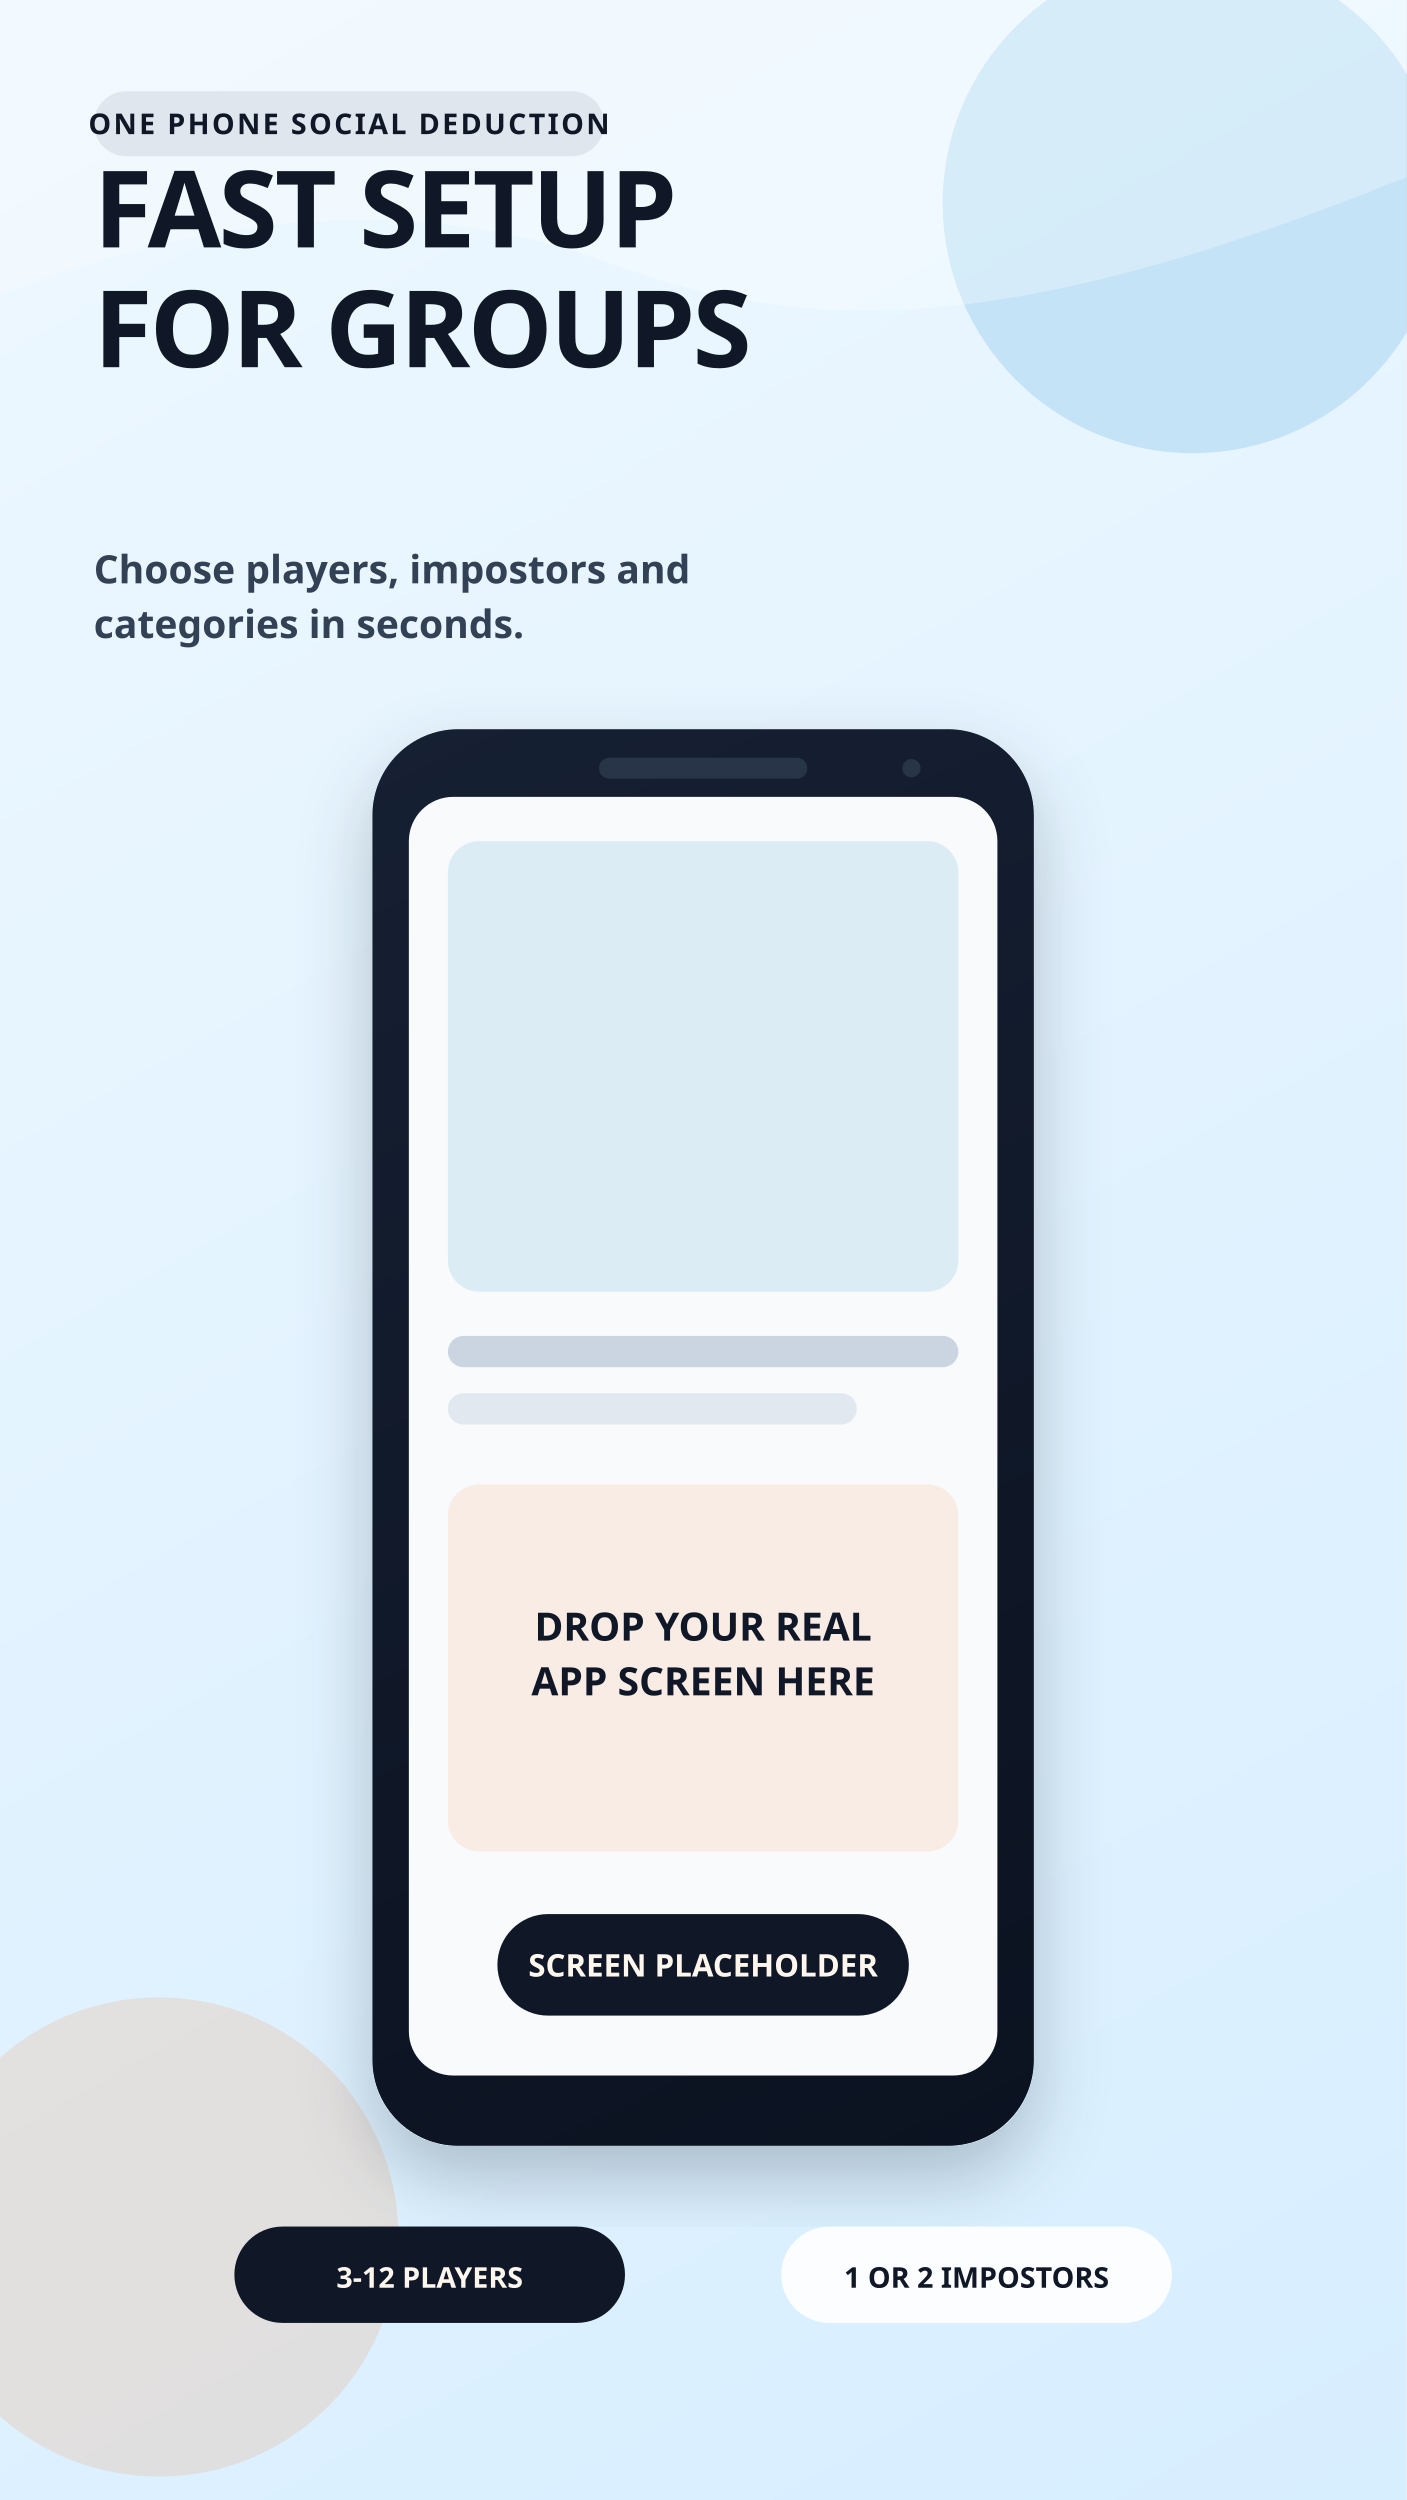
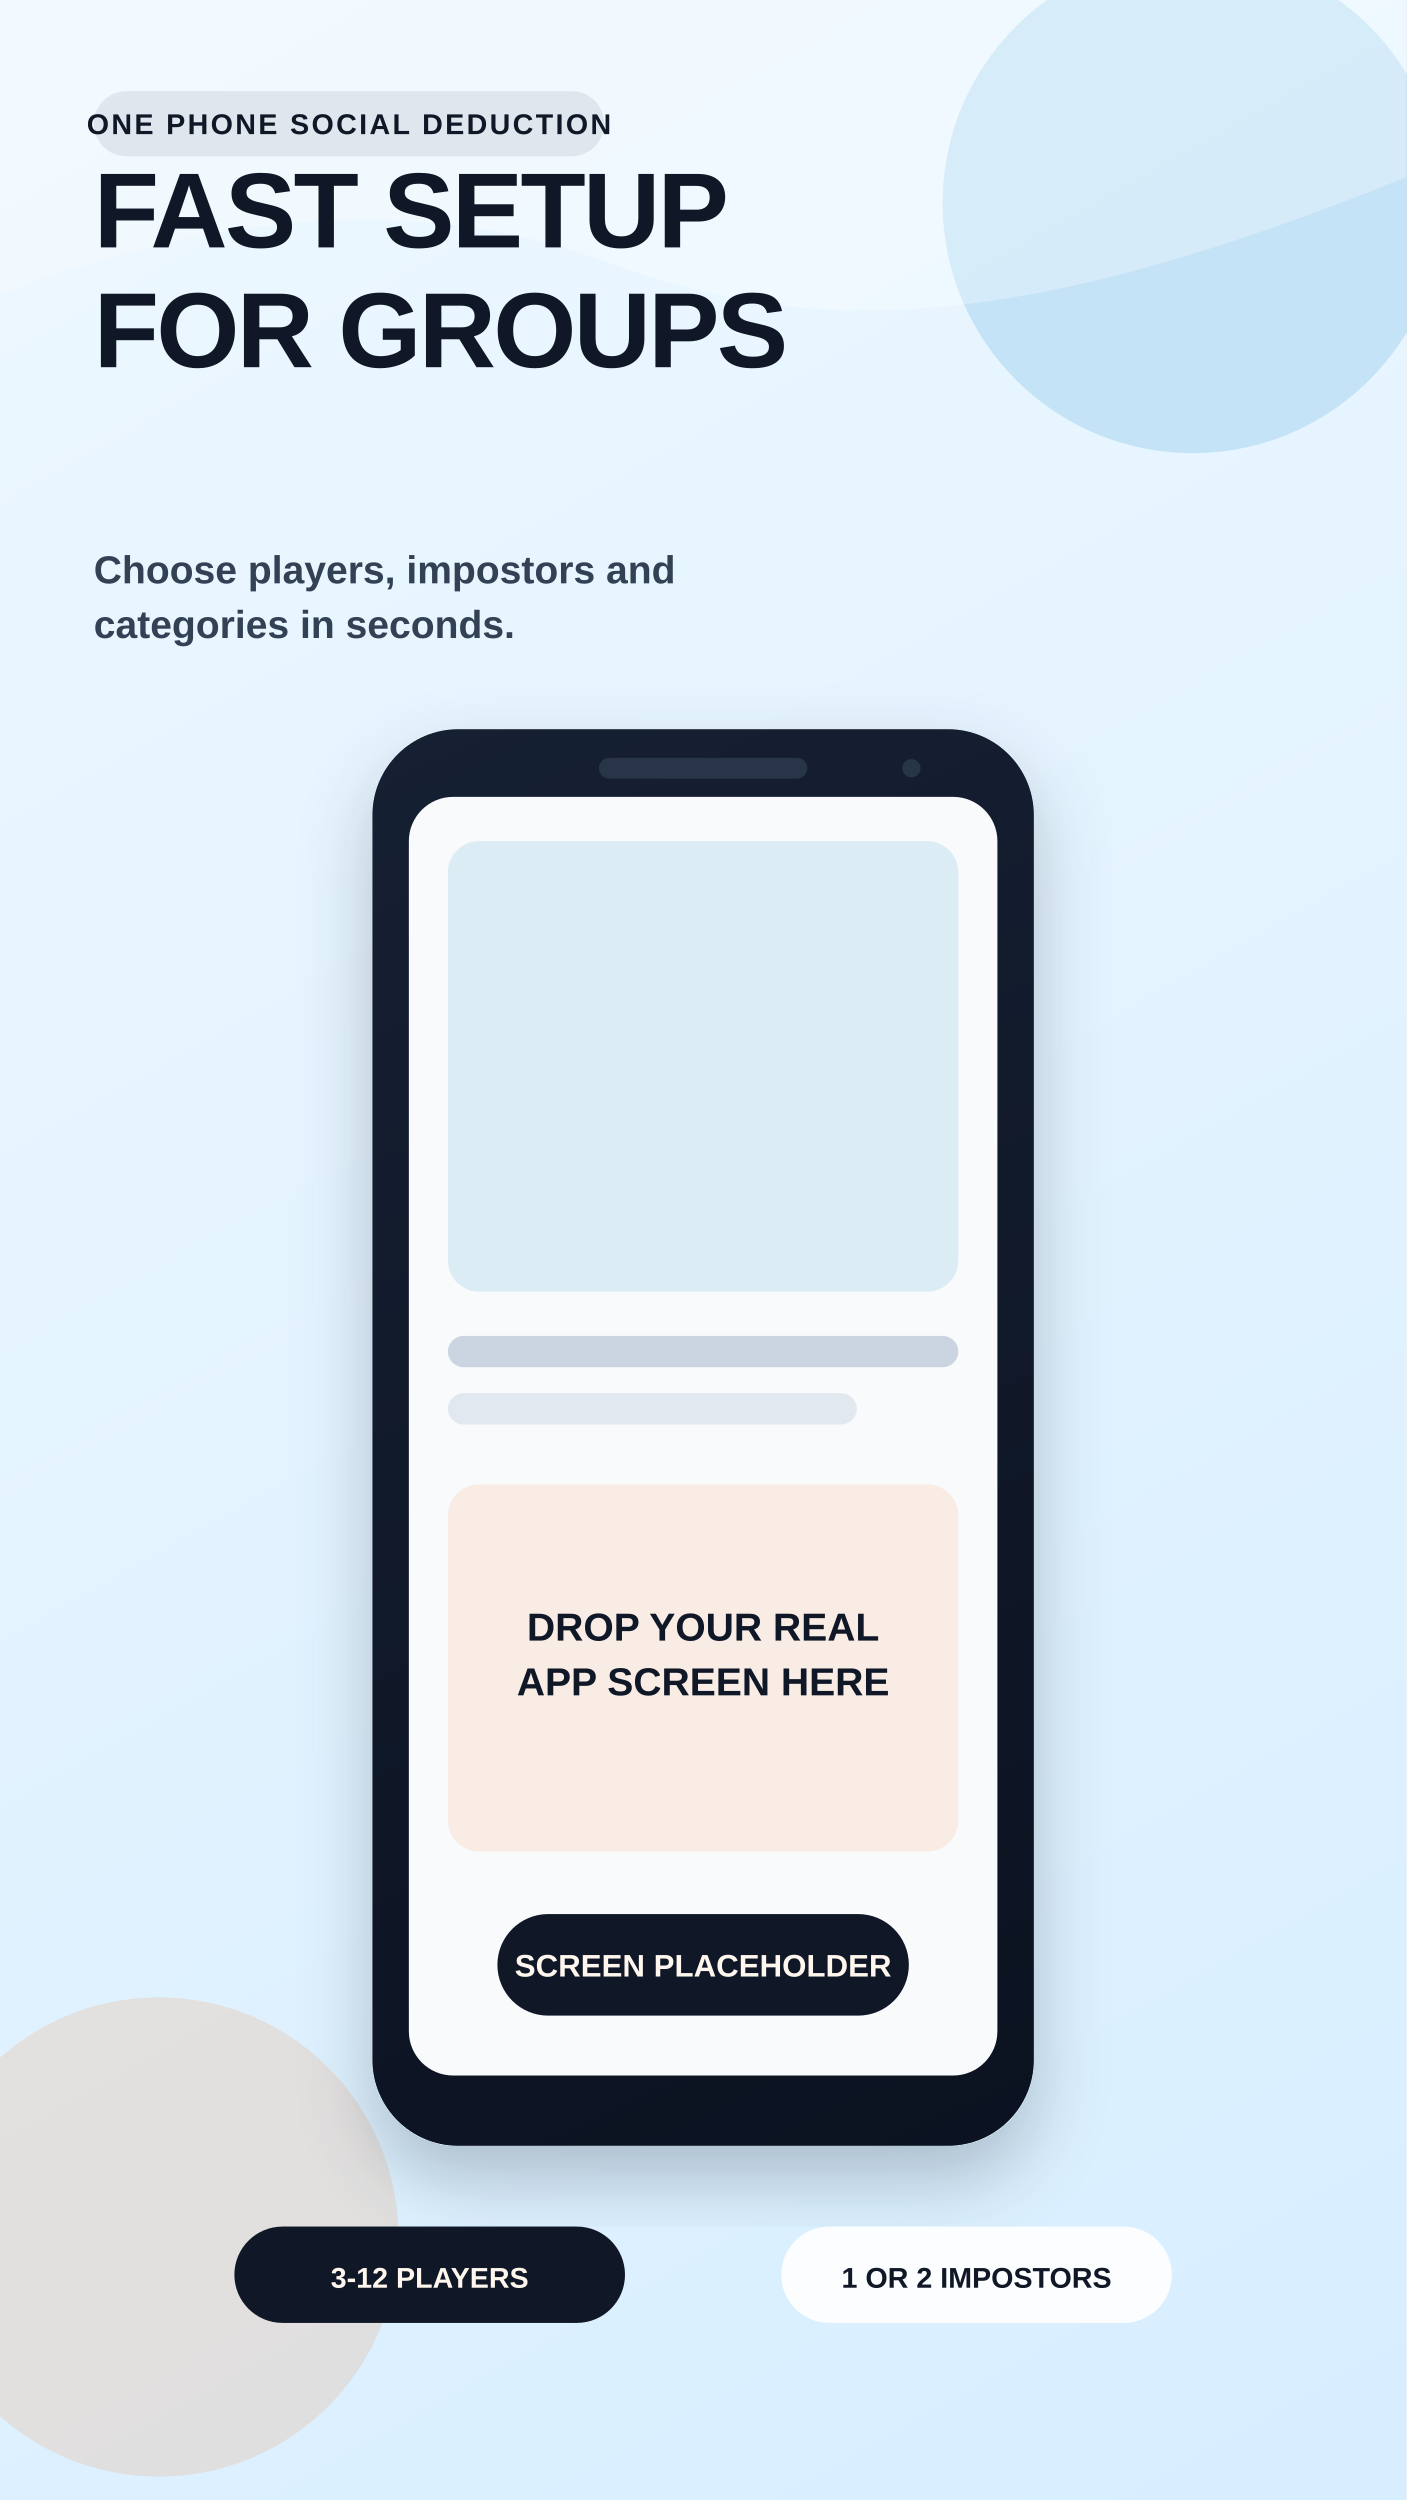
<svg xmlns="http://www.w3.org/2000/svg" width="1080" height="1920" viewBox="0 0 1080 1920" fill="none">
  <defs>
    <linearGradient id="bg" x1="0" y1="0" x2="1080" y2="1920" gradientUnits="userSpaceOnUse">
      <stop stop-color="#EEF8FF" />
      <stop offset="1" stop-color="#D7EEFF" />
    </linearGradient>
    <linearGradient id="phoneShell" x1="286" y1="560" x2="794" y2="1650" gradientUnits="userSpaceOnUse">
      <stop stop-color="#162033" />
      <stop offset="1" stop-color="#0B1220" />
    </linearGradient>
    <filter id="shadow" x="220" y="510" width="640" height="1200" filterUnits="userSpaceOnUse" color-interpolation-filters="sRGB">
      <feFlood flood-opacity="0" result="BackgroundImageFix" />
      <feColorMatrix in="SourceAlpha" type="matrix" values="0 0 0 0 0 0 0 0 0 0 0 0 0 0 0 0 0 0 127 0" result="hardAlpha" />
      <feOffset dy="26" />
      <feGaussianBlur stdDeviation="28" />
      <feComposite in2="hardAlpha" operator="out" />
      <feColorMatrix type="matrix" values="0 0 0 0 0.071 0 0 0 0 0.11 0 0 0 0 0.161 0 0 0 0.24 0" />
      <feBlend mode="normal" in2="BackgroundImageFix" result="effect1_dropShadow_1_1" />
      <feBlend mode="normal" in="SourceGraphic" in2="effect1_dropShadow_1_1" result="shape" />
    </filter>
  </defs>
  <rect width="1080" height="1920" fill="url(#bg)" />
  <circle cx="916" cy="156" r="192" fill="#0284C7" fill-opacity="0.15" />
  <circle cx="122" cy="1718" r="184" fill="#F97316" fill-opacity="0.14" />
  <path d="M0 226C168 162 322 148 468 202C624 260 784 256 1080 136V0H0V226Z" fill="#FFFFFF" fill-opacity="0.28" />
  <rect x="72" y="70" width="392" height="50" rx="25" fill="#101827" fill-opacity="0.08" />
-   <text x="268" y="103" text-anchor="middle" fill="#101827" font-family="Aptos, Bahnschrift, Segoe UI, sans-serif" font-size="22" font-weight="800" letter-spacing="1.8">ONE PHONE SOCIAL DEDUCTION</text>
-   <text x="72" y="190" fill="#101827" font-family="Aptos Display, Bahnschrift, Segoe UI, sans-serif" font-size="82" font-weight="800" letter-spacing="-2">FAST SETUP</text>
-   <text x="72" y="282" fill="#101827" font-family="Aptos Display, Bahnschrift, Segoe UI, sans-serif" font-size="82" font-weight="800" letter-spacing="-2">FOR GROUPS</text>
-   <text x="72" y="448" fill="#334155" font-family="Aptos, Bahnschrift, Segoe UI, sans-serif" font-size="30" font-weight="600">Choose players, impostors and</text>
-   <text x="72" y="490" fill="#334155" font-family="Aptos, Bahnschrift, Segoe UI, sans-serif" font-size="30" font-weight="600">categories in seconds.</text>
+   <text x="268" y="103" text-anchor="middle" fill="#101827" font-family="Bahnschrift, Segoe UI, Arial, sans-serif" font-size="22" font-weight="800" letter-spacing="1.8">ONE PHONE SOCIAL DEDUCTION</text>
+   <text x="72" y="190" fill="#101827" font-family="Bahnschrift, Segoe UI, Arial, sans-serif" font-size="82" font-weight="800" letter-spacing="-2">FAST SETUP</text>
+   <text x="72" y="282" fill="#101827" font-family="Bahnschrift, Segoe UI, Arial, sans-serif" font-size="82" font-weight="800" letter-spacing="-2">FOR GROUPS</text>
+   <text x="72" y="448" fill="#334155" font-family="Bahnschrift, Segoe UI, Arial, sans-serif" font-size="30" font-weight="600">Choose players, impostors and</text>
+   <text x="72" y="490" fill="#334155" font-family="Bahnschrift, Segoe UI, Arial, sans-serif" font-size="30" font-weight="600">categories in seconds.</text>
  <g filter="url(#shadow)">
    <rect x="286" y="560" width="508" height="1088" rx="66" fill="url(#phoneShell)" />
    <rect x="314" y="612" width="452" height="982" rx="34" fill="#F8FAFC" />
    <rect x="460" y="582" width="160" height="16" rx="8" fill="#283548" />
    <circle cx="700" cy="590" r="7" fill="#283548" />
    <rect x="344" y="646" width="392" height="346" rx="24" fill="#0284C7" fill-opacity="0.12" />
    <rect x="344" y="1026" width="392" height="24" rx="12" fill="#CBD5E1" />
    <rect x="344" y="1070" width="314" height="24" rx="12" fill="#E2E8F0" />
    <rect x="344" y="1140" width="392" height="282" rx="24" fill="#F97316" fill-opacity="0.10" />
    <rect x="382" y="1470" width="316" height="78" rx="39" fill="#101827" />
-     <text x="540" y="1260" text-anchor="middle" fill="#101827" font-family="Aptos, Bahnschrift, Segoe UI, sans-serif" font-size="30" font-weight="800">DROP YOUR REAL</text>
-     <text x="540" y="1302" text-anchor="middle" fill="#101827" font-family="Aptos, Bahnschrift, Segoe UI, sans-serif" font-size="30" font-weight="800">APP SCREEN HERE</text>
-     <text x="540" y="1518" text-anchor="middle" fill="#FFF7ED" font-family="Aptos, Bahnschrift, Segoe UI, sans-serif" font-size="24" font-weight="800">SCREEN PLACEHOLDER</text>
+     <text x="540" y="1260" text-anchor="middle" fill="#101827" font-family="Bahnschrift, Segoe UI, Arial, sans-serif" font-size="30" font-weight="800">DROP YOUR REAL</text>
+     <text x="540" y="1302" text-anchor="middle" fill="#101827" font-family="Bahnschrift, Segoe UI, Arial, sans-serif" font-size="30" font-weight="800">APP SCREEN HERE</text>
+     <text x="540" y="1518" text-anchor="middle" fill="#FFF7ED" font-family="Bahnschrift, Segoe UI, Arial, sans-serif" font-size="24" font-weight="800">SCREEN PLACEHOLDER</text>
  </g>
  <rect x="180" y="1710" width="300" height="74" rx="37" fill="#101827" />
-   <text x="330" y="1757" text-anchor="middle" fill="#FFF7ED" font-family="Aptos, Bahnschrift, Segoe UI, sans-serif" font-size="22" font-weight="800">3-12 PLAYERS</text>
+   <text x="330" y="1757" text-anchor="middle" fill="#FFF7ED" font-family="Bahnschrift, Segoe UI, Arial, sans-serif" font-size="22" font-weight="800">3-12 PLAYERS</text>
  <rect x="600" y="1710" width="300" height="74" rx="37" fill="#FFFFFF" fill-opacity="0.88" />
-   <text x="750" y="1757" text-anchor="middle" fill="#101827" font-family="Aptos, Bahnschrift, Segoe UI, sans-serif" font-size="22" font-weight="800">1 OR 2 IMPOSTORS</text>
+   <text x="750" y="1757" text-anchor="middle" fill="#101827" font-family="Bahnschrift, Segoe UI, Arial, sans-serif" font-size="22" font-weight="800">1 OR 2 IMPOSTORS</text>
</svg>
